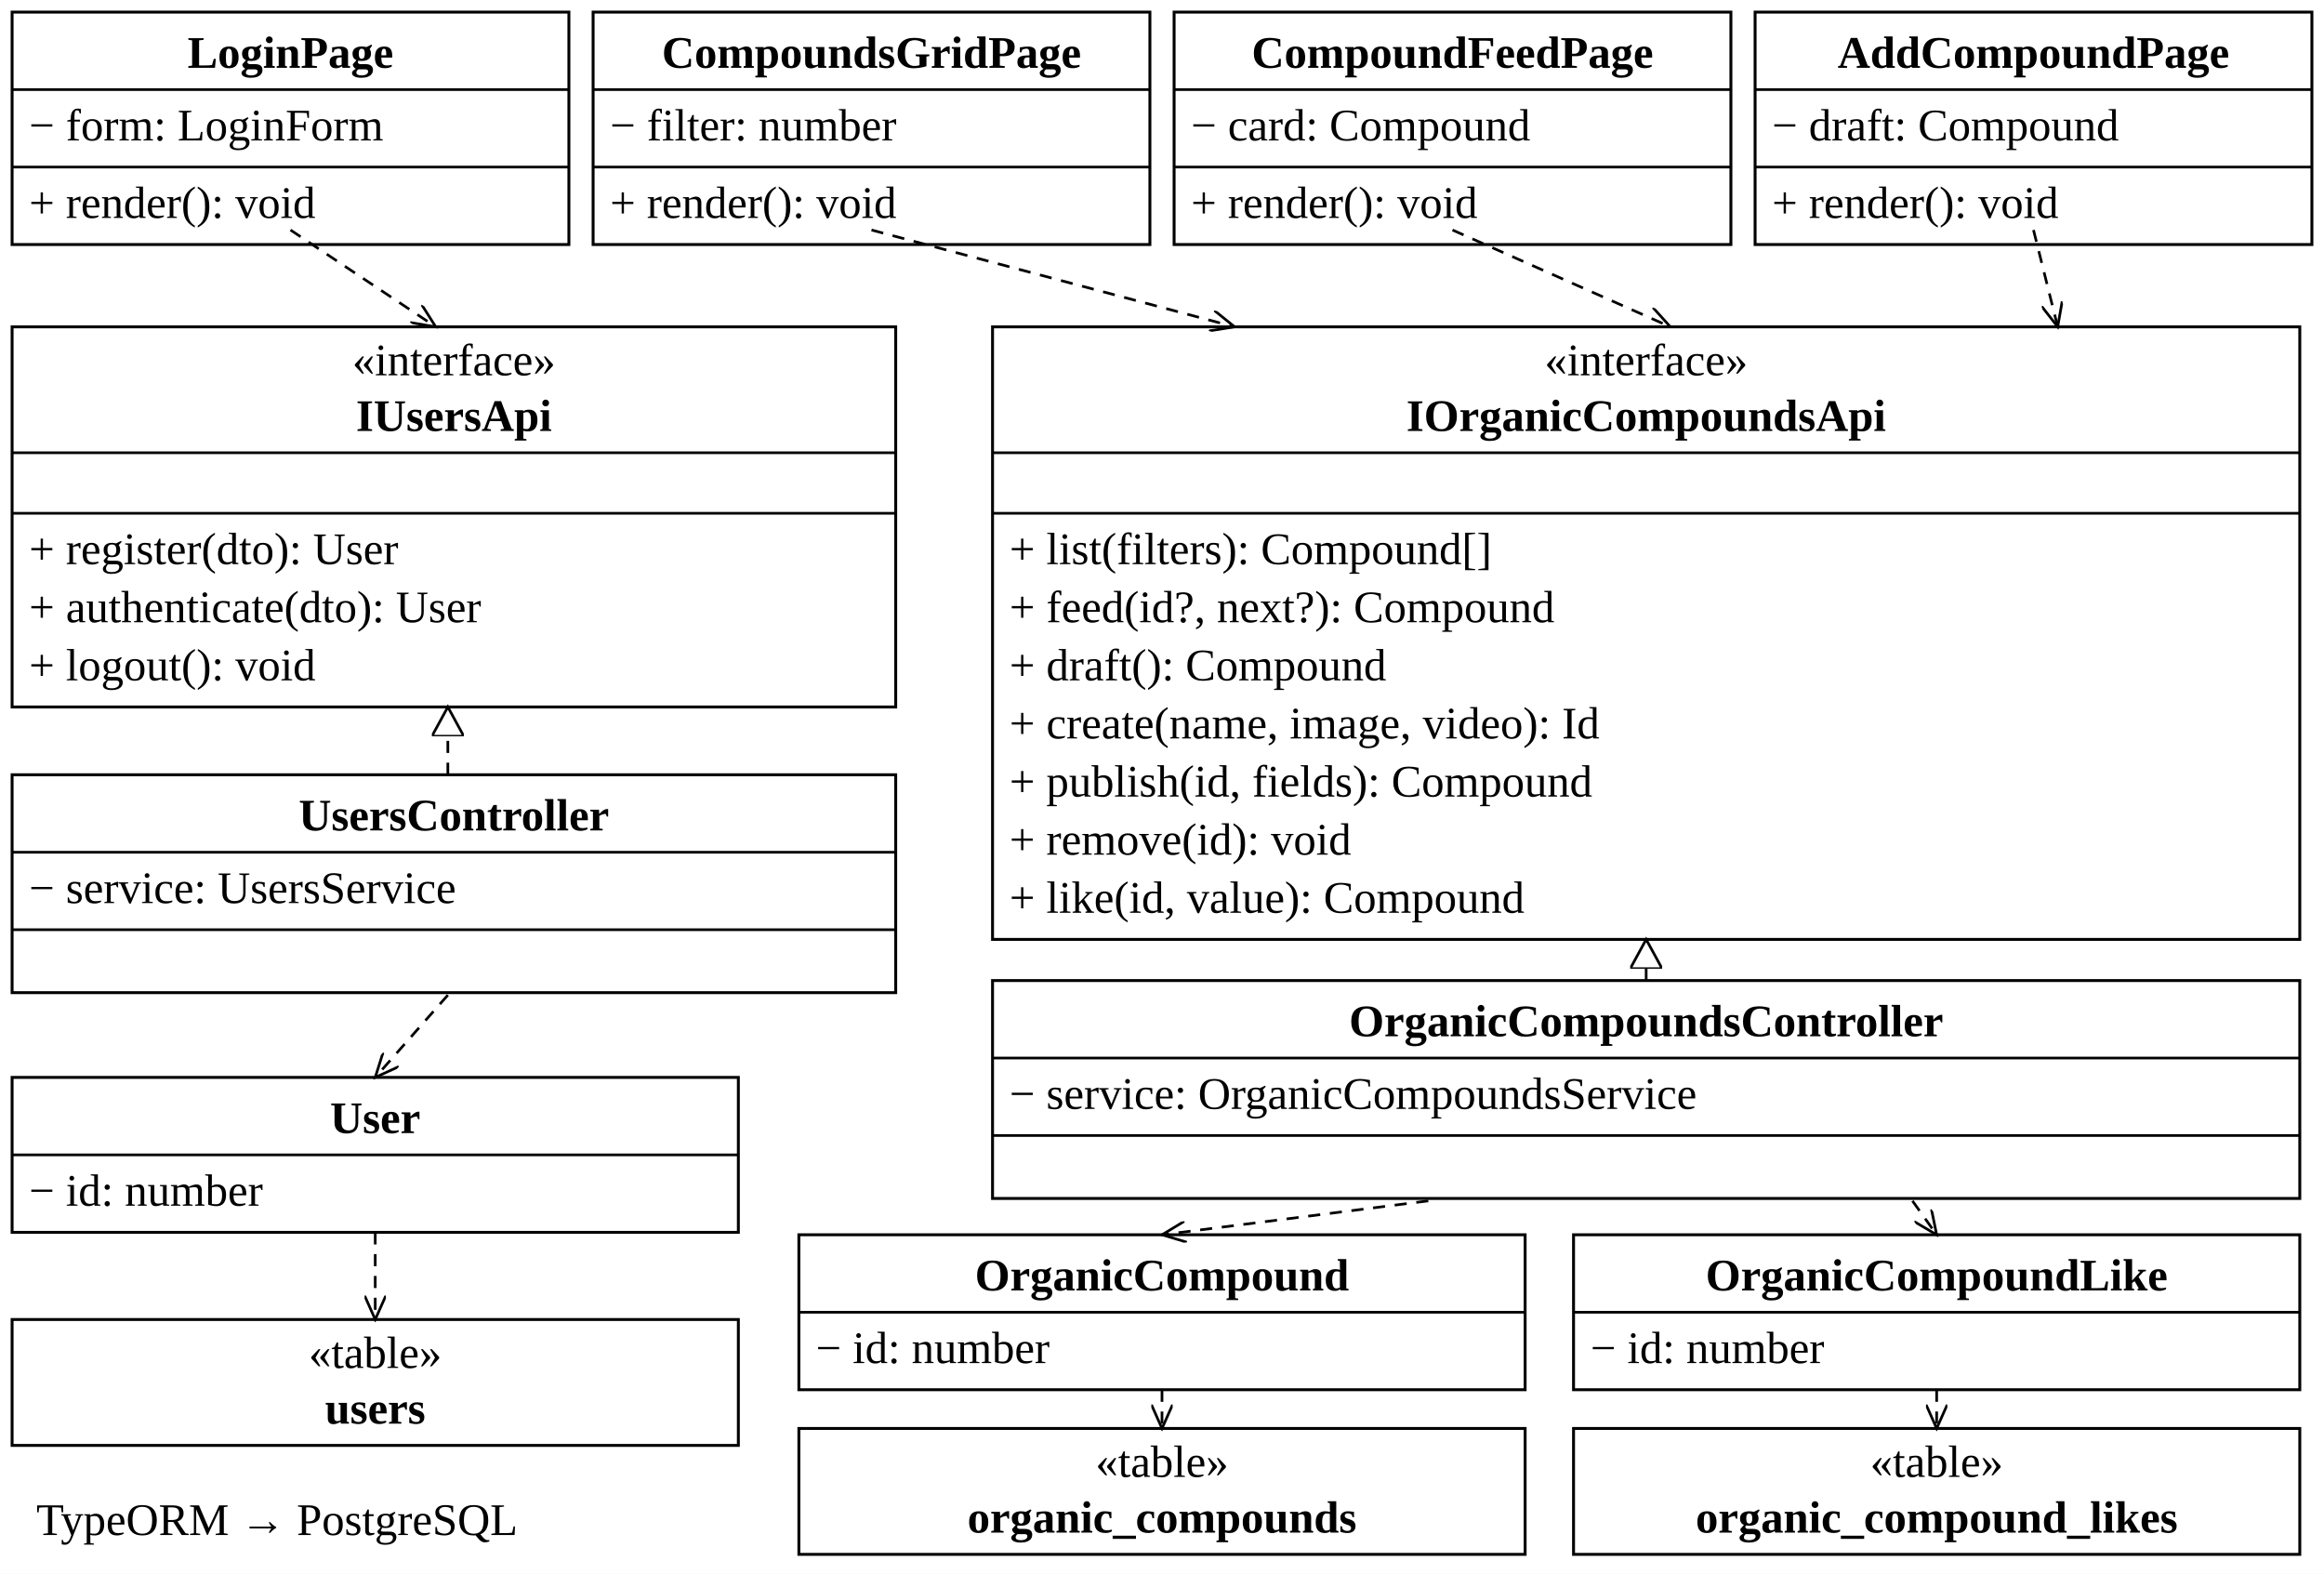
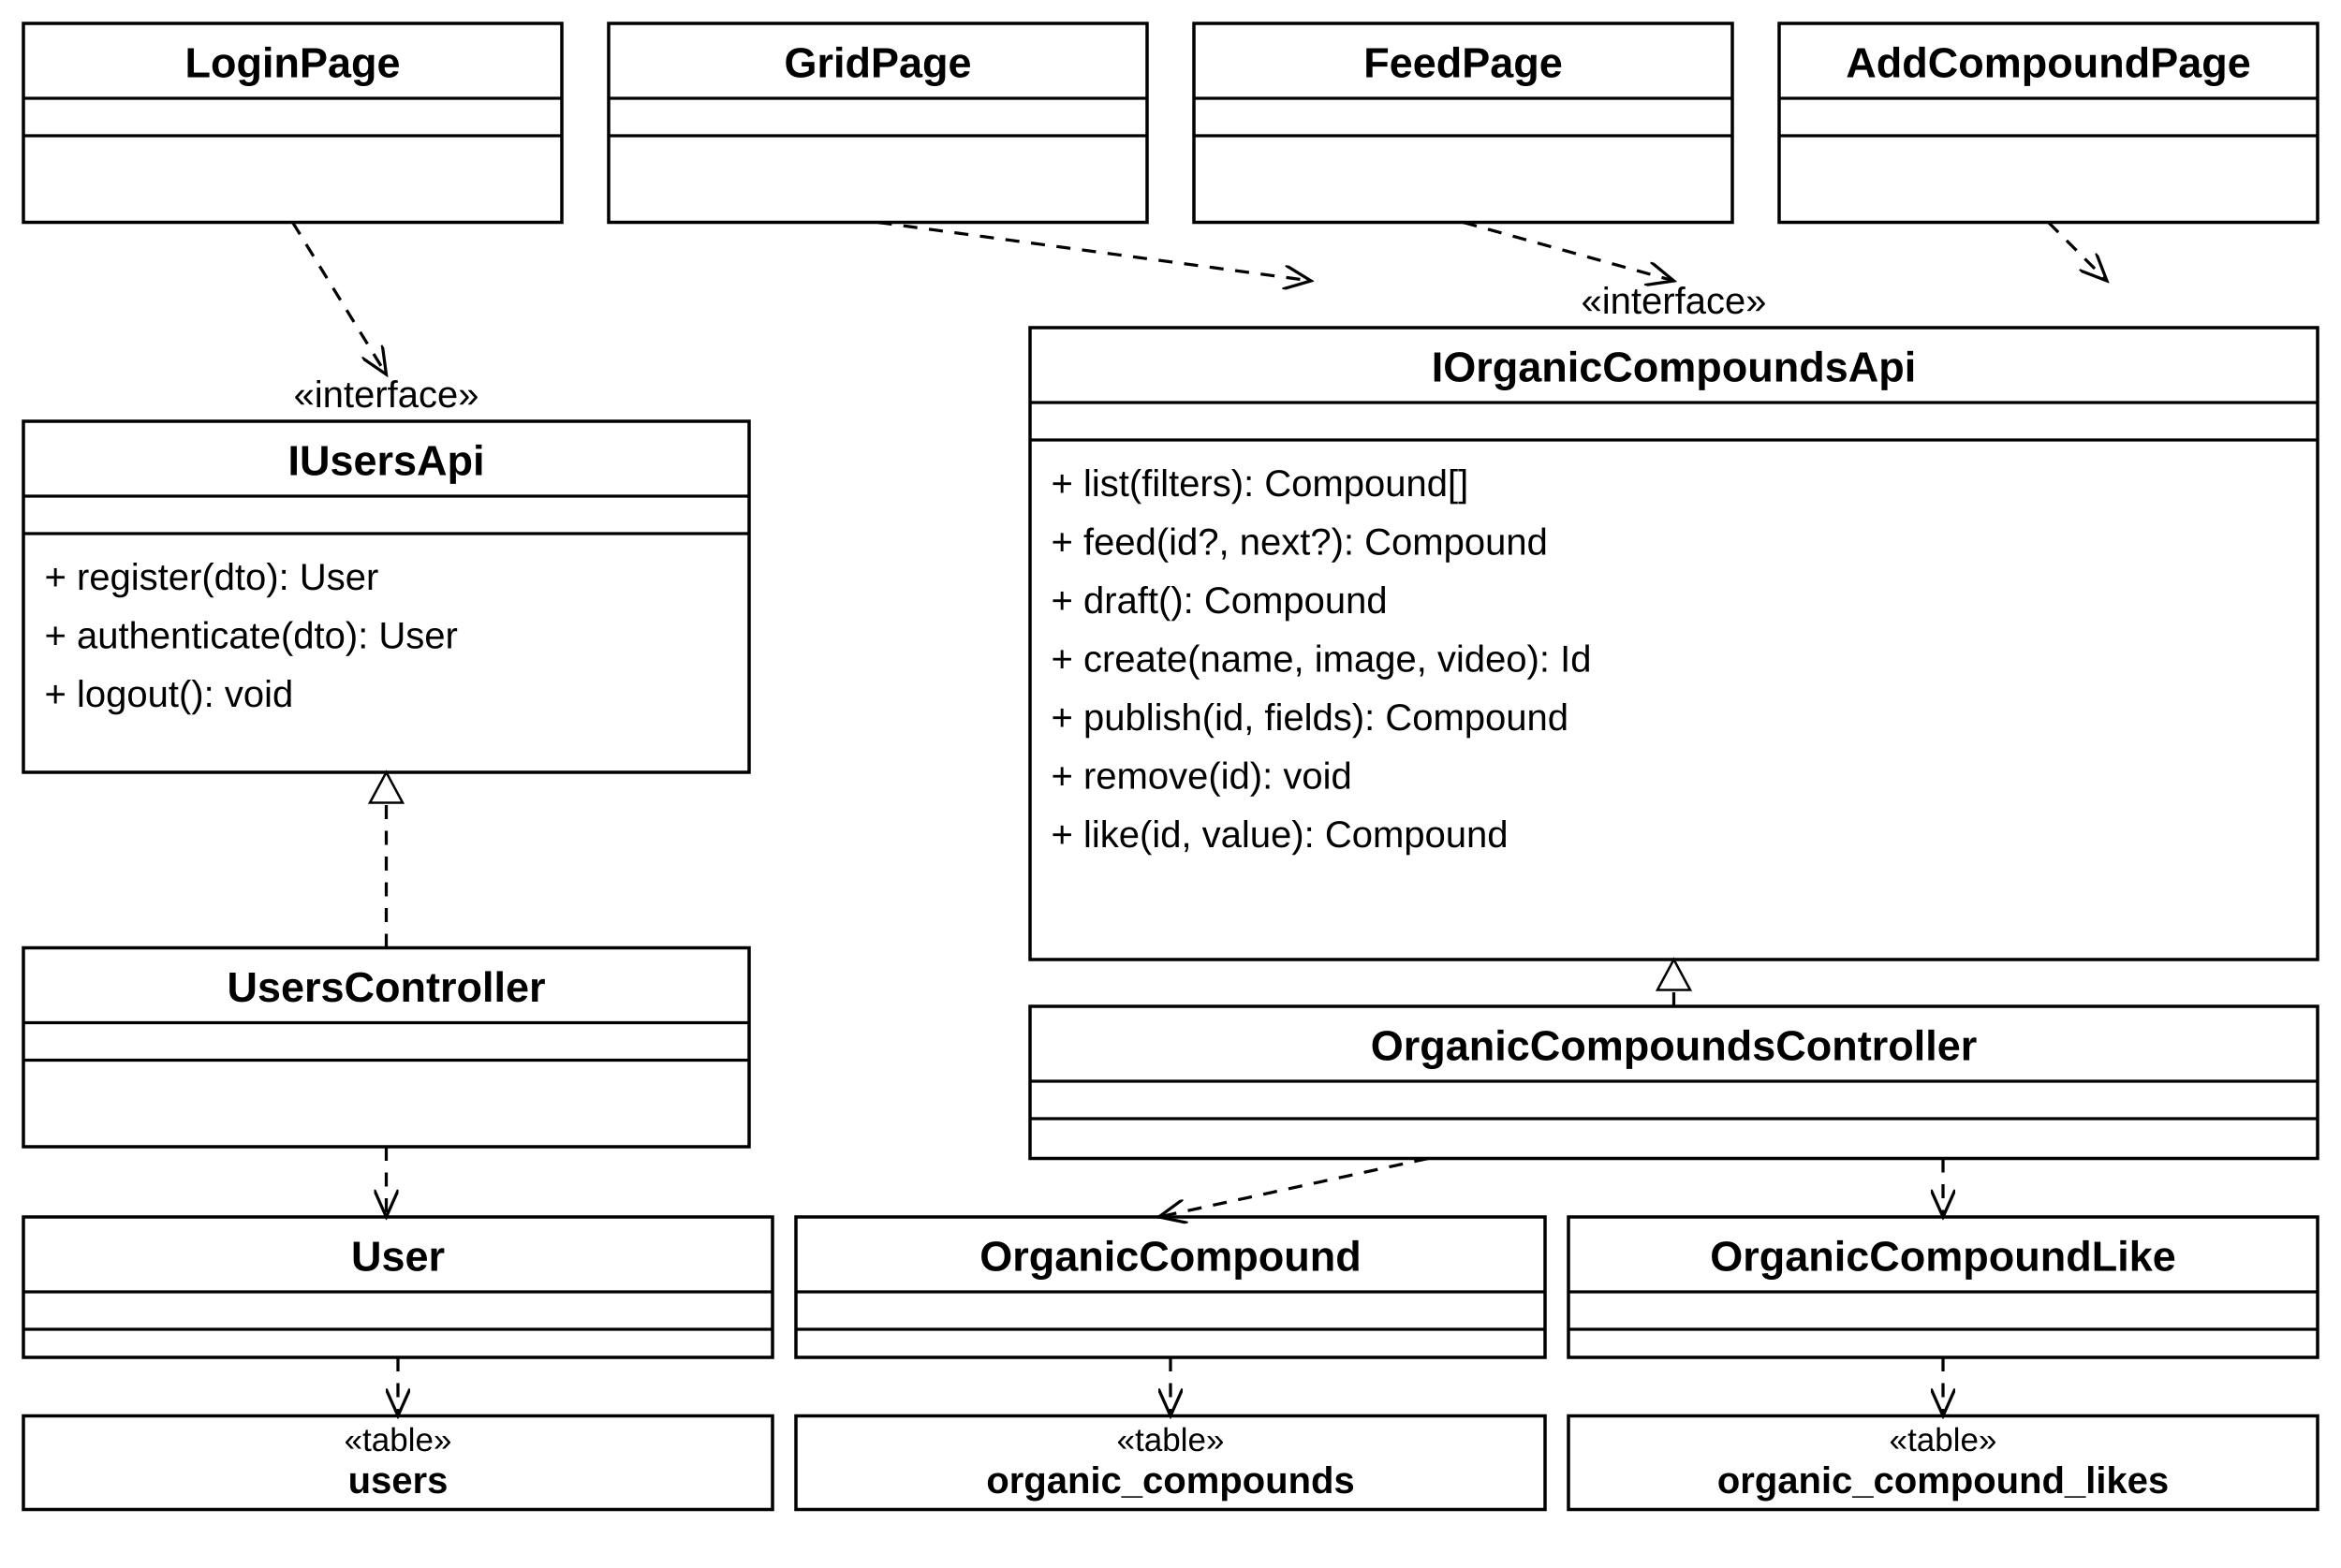
- <svg xmlns="http://www.w3.org/2000/svg" width="960" height="650" viewBox="0 0 960 650">
+ <svg xmlns="http://www.w3.org/2000/svg" width="250mm" height="167.5mm" viewBox="0 0 1000 670">
  <defs>
-     <marker id="open" markerWidth="10" markerHeight="8" refX="9" refY="4" orient="auto">
-       <path d="M0 0 L9 4 L0 8" fill="none" stroke="black" />
-     </marker>
-     <marker id="triangle" markerWidth="12" markerHeight="12" refX="11" refY="6" orient="auto">
-       <path d="M0 0 L11 6 L0 12 Z" fill="white" stroke="black" />
+     <marker id="a" markerWidth="10" markerHeight="8" refX="9" refY="4" orient="auto">
+       <path d="M0,0 L9,4 L0,8" fill="none" stroke="black" />
    </marker>
  </defs>
  <rect width="100%" height="100%" fill="white" />
-   <g font-family="Times New Roman, Liberation Serif, serif">
-     <rect x="5" y="5" width="230" height="96" fill="white" stroke="black" stroke-width="1.2" />
-     <path d="M5,37 L235,37" fill="none" stroke="black" stroke-width="1.1" />
-     <path d="M5,69 L235,69" fill="none" stroke="black" stroke-width="1.1" />
-     <text x="120.0" y="28.0" font-size="18.667" font-weight="700" paint-order="stroke" stroke="white" stroke-width="3" text-anchor="middle">LoginPage</text>
-     <text x="12" y="58.0" font-size="18.667" font-weight="400" paint-order="stroke" stroke="white" stroke-width="3" text-anchor="start">− form: LoginForm</text>
-     <text x="12" y="90.0" font-size="18.667" font-weight="400" paint-order="stroke" stroke="white" stroke-width="3" text-anchor="start">+ render(): void</text>
-     <rect x="245" y="5" width="230" height="96" fill="white" stroke="black" stroke-width="1.2" />
-     <path d="M245,37 L475,37" fill="none" stroke="black" stroke-width="1.1" />
-     <path d="M245,69 L475,69" fill="none" stroke="black" stroke-width="1.1" />
-     <text x="360.0" y="28.0" font-size="18.667" font-weight="700" paint-order="stroke" stroke="white" stroke-width="3" text-anchor="middle">CompoundsGridPage</text>
-     <text x="252" y="58.0" font-size="18.667" font-weight="400" paint-order="stroke" stroke="white" stroke-width="3" text-anchor="start">− filter: number</text>
-     <text x="252" y="90.0" font-size="18.667" font-weight="400" paint-order="stroke" stroke="white" stroke-width="3" text-anchor="start">+ render(): void</text>
-     <rect x="485" y="5" width="230" height="96" fill="white" stroke="black" stroke-width="1.2" />
-     <path d="M485,37 L715,37" fill="none" stroke="black" stroke-width="1.1" />
-     <path d="M485,69 L715,69" fill="none" stroke="black" stroke-width="1.1" />
-     <text x="600.0" y="28.0" font-size="18.667" font-weight="700" paint-order="stroke" stroke="white" stroke-width="3" text-anchor="middle">CompoundFeedPage</text>
-     <text x="492" y="58.0" font-size="18.667" font-weight="400" paint-order="stroke" stroke="white" stroke-width="3" text-anchor="start">− card: Compound</text>
-     <text x="492" y="90.0" font-size="18.667" font-weight="400" paint-order="stroke" stroke="white" stroke-width="3" text-anchor="start">+ render(): void</text>
-     <rect x="725" y="5" width="230" height="96" fill="white" stroke="black" stroke-width="1.2" />
-     <path d="M725,37 L955,37" fill="none" stroke="black" stroke-width="1.1" />
-     <path d="M725,69 L955,69" fill="none" stroke="black" stroke-width="1.1" />
-     <text x="840.0" y="28.0" font-size="18.667" font-weight="700" paint-order="stroke" stroke="white" stroke-width="3" text-anchor="middle">AddCompoundPage</text>
-     <text x="732" y="58.0" font-size="18.667" font-weight="400" paint-order="stroke" stroke="white" stroke-width="3" text-anchor="start">− draft: Compound</text>
-     <text x="732" y="90.0" font-size="18.667" font-weight="400" paint-order="stroke" stroke="white" stroke-width="3" text-anchor="start">+ render(): void</text>
-     <rect x="5" y="135" width="365" height="157" fill="white" stroke="black" stroke-width="1.2" />
-     <path d="M5,187 L370,187" fill="none" stroke="black" stroke-width="1.1" />
-     <path d="M5,212 L370,212" fill="none" stroke="black" stroke-width="1.1" />
-     <text x="187.5" y="155.0" font-size="18.667" font-weight="400" paint-order="stroke" stroke="white" stroke-width="3" text-anchor="middle">«interface»</text>
-     <text x="187.5" y="178.0" font-size="18.667" font-weight="700" paint-order="stroke" stroke="white" stroke-width="3" text-anchor="middle">IUsersApi</text>
-     <text x="12" y="233.0" font-size="18.667" font-weight="400" paint-order="stroke" stroke="white" stroke-width="3" text-anchor="start">+ register(dto): User</text>
-     <text x="12" y="257.0" font-size="18.667" font-weight="400" paint-order="stroke" stroke="white" stroke-width="3" text-anchor="start">+ authenticate(dto): User</text>
-     <text x="12" y="281.0" font-size="18.667" font-weight="400" paint-order="stroke" stroke="white" stroke-width="3" text-anchor="start">+ logout(): void</text>
-     <rect x="410" y="135" width="540" height="253" fill="white" stroke="black" stroke-width="1.2" />
-     <path d="M410,187 L950,187" fill="none" stroke="black" stroke-width="1.1" />
-     <path d="M410,212 L950,212" fill="none" stroke="black" stroke-width="1.1" />
-     <text x="680.0" y="155.0" font-size="18.667" font-weight="400" paint-order="stroke" stroke="white" stroke-width="3" text-anchor="middle">«interface»</text>
-     <text x="680.0" y="178.0" font-size="18.667" font-weight="700" paint-order="stroke" stroke="white" stroke-width="3" text-anchor="middle">IOrganicCompoundsApi</text>
-     <text x="417" y="233.0" font-size="18.667" font-weight="400" paint-order="stroke" stroke="white" stroke-width="3" text-anchor="start">+ list(filters): Compound[]</text>
-     <text x="417" y="257.0" font-size="18.667" font-weight="400" paint-order="stroke" stroke="white" stroke-width="3" text-anchor="start">+ feed(id?, next?): Compound</text>
-     <text x="417" y="281.0" font-size="18.667" font-weight="400" paint-order="stroke" stroke="white" stroke-width="3" text-anchor="start">+ draft(): Compound</text>
-     <text x="417" y="305.0" font-size="18.667" font-weight="400" paint-order="stroke" stroke="white" stroke-width="3" text-anchor="start">+ create(name, image, video): Id</text>
-     <text x="417" y="329.0" font-size="18.667" font-weight="400" paint-order="stroke" stroke="white" stroke-width="3" text-anchor="start">+ publish(id, fields): Compound</text>
-     <text x="417" y="353.0" font-size="18.667" font-weight="400" paint-order="stroke" stroke="white" stroke-width="3" text-anchor="start">+ remove(id): void</text>
-     <text x="417" y="377.0" font-size="18.667" font-weight="400" paint-order="stroke" stroke="white" stroke-width="3" text-anchor="start">+ like(id, value): Compound</text>
-     <rect x="5" y="320" width="365" height="90" fill="white" stroke="black" stroke-width="1.2" />
-     <path d="M5,352 L370,352" fill="none" stroke="black" stroke-width="1.1" />
-     <path d="M5,384 L370,384" fill="none" stroke="black" stroke-width="1.1" />
-     <text x="187.5" y="343.0" font-size="18.667" font-weight="700" paint-order="stroke" stroke="white" stroke-width="3" text-anchor="middle">UsersController</text>
-     <text x="12" y="373.0" font-size="18.667" font-weight="400" paint-order="stroke" stroke="white" stroke-width="3" text-anchor="start">− service: UsersService</text>
-     <rect x="410" y="405" width="540" height="90" fill="white" stroke="black" stroke-width="1.2" />
-     <path d="M410,437 L950,437" fill="none" stroke="black" stroke-width="1.1" />
-     <path d="M410,469 L950,469" fill="none" stroke="black" stroke-width="1.1" />
-     <text x="680.0" y="428.0" font-size="18.667" font-weight="700" paint-order="stroke" stroke="white" stroke-width="3" text-anchor="middle">OrganicCompoundsController</text>
-     <text x="417" y="458.0" font-size="18.667" font-weight="400" paint-order="stroke" stroke="white" stroke-width="3" text-anchor="start">− service: OrganicCompoundsService</text>
-     <path d="M120,95 L180,135" fill="none" stroke="black" stroke-width="1.1" stroke-dasharray="5 4" marker-end="url(#open)" />
-     <path d="M360,95 L510,135" fill="none" stroke="black" stroke-width="1.1" stroke-dasharray="5 4" marker-end="url(#open)" />
-     <path d="M600,95 L690,135" fill="none" stroke="black" stroke-width="1.1" stroke-dasharray="5 4" marker-end="url(#open)" />
-     <path d="M840,95 L850,135" fill="none" stroke="black" stroke-width="1.1" stroke-dasharray="5 4" marker-end="url(#open)" />
-     <path d="M185,320 L185,292" fill="none" stroke="black" stroke-width="1.1" stroke-dasharray="5 4" marker-end="url(#triangle)" />
-     <path d="M680,405 L680,388" fill="none" stroke="black" stroke-width="1.1" stroke-dasharray="5 4" marker-end="url(#triangle)" />
-     <rect x="5" y="445" width="300" height="64" fill="white" stroke="black" stroke-width="1.2" />
-     <path d="M5,477 L305,477" fill="none" stroke="black" stroke-width="1.1" />
-     <text x="155.0" y="468.0" font-size="18.667" font-weight="700" paint-order="stroke" stroke="white" stroke-width="3" text-anchor="middle">User</text>
-     <text x="12" y="498.0" font-size="18.667" font-weight="400" paint-order="stroke" stroke="white" stroke-width="3" text-anchor="start">− id: number</text>
-     <rect x="330" y="510" width="300" height="64" fill="white" stroke="black" stroke-width="1.2" />
-     <path d="M330,542 L630,542" fill="none" stroke="black" stroke-width="1.1" />
-     <text x="480.0" y="533.0" font-size="18.667" font-weight="700" paint-order="stroke" stroke="white" stroke-width="3" text-anchor="middle">OrganicCompound</text>
-     <text x="337" y="563.0" font-size="18.667" font-weight="400" paint-order="stroke" stroke="white" stroke-width="3" text-anchor="start">− id: number</text>
-     <rect x="650" y="510" width="300" height="64" fill="white" stroke="black" stroke-width="1.2" />
-     <path d="M650,542 L950,542" fill="none" stroke="black" stroke-width="1.1" />
-     <text x="800.0" y="533.0" font-size="18.667" font-weight="700" paint-order="stroke" stroke="white" stroke-width="3" text-anchor="middle">OrganicCompoundLike</text>
-     <text x="657" y="563.0" font-size="18.667" font-weight="400" paint-order="stroke" stroke="white" stroke-width="3" text-anchor="start">− id: number</text>
-     <rect x="5" y="545" width="300" height="52" fill="white" stroke="black" stroke-width="1.2" />
-     <text x="155.0" y="565.0" font-size="18.667" font-weight="400" paint-order="stroke" stroke="white" stroke-width="3" text-anchor="middle">«table»</text>
-     <text x="155.0" y="588.0" font-size="18.667" font-weight="700" paint-order="stroke" stroke="white" stroke-width="3" text-anchor="middle">users</text>
-     <rect x="330" y="590" width="300" height="52" fill="white" stroke="black" stroke-width="1.2" />
-     <text x="480.0" y="610.0" font-size="18.667" font-weight="400" paint-order="stroke" stroke="white" stroke-width="3" text-anchor="middle">«table»</text>
-     <text x="480.0" y="633.0" font-size="18.667" font-weight="700" paint-order="stroke" stroke="white" stroke-width="3" text-anchor="middle">organic_compounds</text>
-     <rect x="650" y="590" width="300" height="52" fill="white" stroke="black" stroke-width="1.2" />
-     <text x="800.0" y="610.0" font-size="18.667" font-weight="400" paint-order="stroke" stroke="white" stroke-width="3" text-anchor="middle">«table»</text>
-     <text x="800.0" y="633.0" font-size="18.667" font-weight="700" paint-order="stroke" stroke="white" stroke-width="3" text-anchor="middle">organic_compound_likes</text>
-     <path d="M185,411 L155,445" fill="none" stroke="black" stroke-width="1.1" stroke-dasharray="5 4" marker-end="url(#open)" />
-     <path d="M590,496 L480,510" fill="none" stroke="black" stroke-width="1.1" stroke-dasharray="5 4" marker-end="url(#open)" />
-     <path d="M790,496 L800,510" fill="none" stroke="black" stroke-width="1.1" stroke-dasharray="5 4" marker-end="url(#open)" />
-     <path d="M155,509 L155,545" fill="none" stroke="black" stroke-width="1.1" stroke-dasharray="5 4" marker-end="url(#open)" />
-     <path d="M480,574 L480,590" fill="none" stroke="black" stroke-width="1.1" stroke-dasharray="5 4" marker-end="url(#open)" />
-     <path d="M800,574 L800,590" fill="none" stroke="black" stroke-width="1.1" stroke-dasharray="5 4" marker-end="url(#open)" />
-     <text x="15" y="634.0" font-size="18.667" font-weight="400" paint-order="stroke" stroke="white" stroke-width="3" text-anchor="start">TypeORM → PostgreSQL</text>
-   </g>
+   <rect x="10" y="10" width="230" height="85" fill="white" stroke="black" stroke-width="1.4" />
+   <text x="125.0" y="33" font-family="Arial" font-size="18" font-weight="700" text-anchor="middle" fill="black">LoginPage</text>
+   <line x1="10" y1="42" x2="240" y2="42" stroke="black" stroke-width="1.3" />
+   <line x1="10" y1="58" x2="240" y2="58" stroke="black" stroke-width="1.3" />
+   <rect x="260" y="10" width="230" height="85" fill="white" stroke="black" stroke-width="1.4" />
+   <text x="375.0" y="33" font-family="Arial" font-size="18" font-weight="700" text-anchor="middle" fill="black">GridPage</text>
+   <line x1="260" y1="42" x2="490" y2="42" stroke="black" stroke-width="1.3" />
+   <line x1="260" y1="58" x2="490" y2="58" stroke="black" stroke-width="1.3" />
+   <rect x="510" y="10" width="230" height="85" fill="white" stroke="black" stroke-width="1.4" />
+   <text x="625.0" y="33" font-family="Arial" font-size="18" font-weight="700" text-anchor="middle" fill="black">FeedPage</text>
+   <line x1="510" y1="42" x2="740" y2="42" stroke="black" stroke-width="1.3" />
+   <line x1="510" y1="58" x2="740" y2="58" stroke="black" stroke-width="1.3" />
+   <rect x="760" y="10" width="230" height="85" fill="white" stroke="black" stroke-width="1.4" />
+   <text x="875.0" y="33" font-family="Arial" font-size="18" font-weight="700" text-anchor="middle" fill="black">AddCompoundPage</text>
+   <line x1="760" y1="42" x2="990" y2="42" stroke="black" stroke-width="1.3" />
+   <line x1="760" y1="58" x2="990" y2="58" stroke="black" stroke-width="1.3" />
+   <rect x="10" y="180" width="310" height="150" fill="white" stroke="black" stroke-width="1.4" />
+   <text x="165.0" y="203" font-family="Arial" font-size="18" font-weight="700" text-anchor="middle" fill="black">IUsersApi</text>
+   <line x1="10" y1="212" x2="320" y2="212" stroke="black" stroke-width="1.3" />
+   <line x1="10" y1="228" x2="320" y2="228" stroke="black" stroke-width="1.3" />
+   <text x="19" y="252" font-family="Arial" font-size="16" font-weight="400" text-anchor="start" fill="black">+ register(dto): User</text>
+   <text x="19" y="277" font-family="Arial" font-size="16" font-weight="400" text-anchor="start" fill="black">+ authenticate(dto): User</text>
+   <text x="19" y="302" font-family="Arial" font-size="16" font-weight="400" text-anchor="start" fill="black">+ logout(): void</text>
+   <rect x="440" y="140" width="550" height="270" fill="white" stroke="black" stroke-width="1.4" />
+   <text x="715.0" y="163" font-family="Arial" font-size="18" font-weight="700" text-anchor="middle" fill="black">IOrganicCompoundsApi</text>
+   <line x1="440" y1="172" x2="990" y2="172" stroke="black" stroke-width="1.3" />
+   <line x1="440" y1="188" x2="990" y2="188" stroke="black" stroke-width="1.3" />
+   <text x="449" y="212" font-family="Arial" font-size="16" font-weight="400" text-anchor="start" fill="black">+ list(filters): Compound[]</text>
+   <text x="449" y="237" font-family="Arial" font-size="16" font-weight="400" text-anchor="start" fill="black">+ feed(id?, next?): Compound</text>
+   <text x="449" y="262" font-family="Arial" font-size="16" font-weight="400" text-anchor="start" fill="black">+ draft(): Compound</text>
+   <text x="449" y="287" font-family="Arial" font-size="16" font-weight="400" text-anchor="start" fill="black">+ create(name, image, video): Id</text>
+   <text x="449" y="312" font-family="Arial" font-size="16" font-weight="400" text-anchor="start" fill="black">+ publish(id, fields): Compound</text>
+   <text x="449" y="337" font-family="Arial" font-size="16" font-weight="400" text-anchor="start" fill="black">+ remove(id): void</text>
+   <text x="449" y="362" font-family="Arial" font-size="16" font-weight="400" text-anchor="start" fill="black">+ like(id, value): Compound</text>
+   <text x="165" y="174" font-family="Arial" font-size="16" font-weight="400" text-anchor="middle" fill="black">«interface»</text>
+   <text x="715" y="134" font-family="Arial" font-size="16" font-weight="400" text-anchor="middle" fill="black">«interface»</text>
+   <line x1="125" y1="95" x2="165" y2="160" stroke="black" stroke-width="1.3" stroke-dasharray="6 5" marker-end="url(#a)" />
+   <line x1="375" y1="95" x2="560" y2="120" stroke="black" stroke-width="1.3" stroke-dasharray="6 5" marker-end="url(#a)" />
+   <line x1="625" y1="95" x2="715" y2="120" stroke="black" stroke-width="1.3" stroke-dasharray="6 5" marker-end="url(#a)" />
+   <line x1="875" y1="95" x2="900" y2="120" stroke="black" stroke-width="1.3" stroke-dasharray="6 5" marker-end="url(#a)" />
+   <rect x="10" y="405" width="310" height="85" fill="white" stroke="black" stroke-width="1.4" />
+   <text x="165.0" y="428" font-family="Arial" font-size="18" font-weight="700" text-anchor="middle" fill="black">UsersController</text>
+   <line x1="10" y1="437" x2="320" y2="437" stroke="black" stroke-width="1.3" />
+   <line x1="10" y1="453" x2="320" y2="453" stroke="black" stroke-width="1.3" />
+   <rect x="440" y="430" width="550" height="65" fill="white" stroke="black" stroke-width="1.4" />
+   <text x="715.0" y="453" font-family="Arial" font-size="18" font-weight="700" text-anchor="middle" fill="black">OrganicCompoundsController</text>
+   <line x1="440" y1="462" x2="990" y2="462" stroke="black" stroke-width="1.3" />
+   <line x1="440" y1="478" x2="990" y2="478" stroke="black" stroke-width="1.3" />
+   <line x1="165" y1="405" x2="165" y2="330" stroke="black" stroke-width="1.3" stroke-dasharray="6 5" />
+   <path d="M158,343 L165,330 L172,343 Z" fill="white" stroke="black" />
+   <line x1="715" y1="430" x2="715" y2="410" stroke="black" stroke-width="1.3" stroke-dasharray="6 5" />
+   <path d="M708,423 L715,410 L722,423 Z" fill="white" stroke="black" />
+   <rect x="10" y="520" width="320" height="60" fill="white" stroke="black" stroke-width="1.4" />
+   <text x="170.0" y="543" font-family="Arial" font-size="18" font-weight="700" text-anchor="middle" fill="black">User</text>
+   <line x1="10" y1="552" x2="330" y2="552" stroke="black" stroke-width="1.3" />
+   <line x1="10" y1="568" x2="330" y2="568" stroke="black" stroke-width="1.3" />
+   <rect x="340" y="520" width="320" height="60" fill="white" stroke="black" stroke-width="1.4" />
+   <text x="500.0" y="543" font-family="Arial" font-size="18" font-weight="700" text-anchor="middle" fill="black">OrganicCompound</text>
+   <line x1="340" y1="552" x2="660" y2="552" stroke="black" stroke-width="1.3" />
+   <line x1="340" y1="568" x2="660" y2="568" stroke="black" stroke-width="1.3" />
+   <rect x="670" y="520" width="320" height="60" fill="white" stroke="black" stroke-width="1.4" />
+   <text x="830.0" y="543" font-family="Arial" font-size="18" font-weight="700" text-anchor="middle" fill="black">OrganicCompoundLike</text>
+   <line x1="670" y1="552" x2="990" y2="552" stroke="black" stroke-width="1.3" />
+   <line x1="670" y1="568" x2="990" y2="568" stroke="black" stroke-width="1.3" />
+   <line x1="165" y1="490" x2="165" y2="520" stroke="black" stroke-width="1.3" stroke-dasharray="6 5" marker-end="url(#a)" />
+   <line x1="610" y1="495" x2="495" y2="520" stroke="black" stroke-width="1.3" stroke-dasharray="6 5" marker-end="url(#a)" />
+   <line x1="830" y1="495" x2="830" y2="520" stroke="black" stroke-width="1.3" stroke-dasharray="6 5" marker-end="url(#a)" />
+   <rect x="10" y="605" width="320" height="40" fill="white" stroke="black" stroke-width="1.4" />
+   <text x="170" y="620" font-family="Arial" font-size="14" font-weight="400" text-anchor="middle" fill="black">«table»</text>
+   <text x="170" y="638" font-family="Arial" font-size="16" font-weight="700" text-anchor="middle" fill="black">users</text>
+   <line x1="170" y1="580" x2="170" y2="605" stroke="black" stroke-width="1.3" stroke-dasharray="6 5" marker-end="url(#a)" />
+   <rect x="340" y="605" width="320" height="40" fill="white" stroke="black" stroke-width="1.4" />
+   <text x="500" y="620" font-family="Arial" font-size="14" font-weight="400" text-anchor="middle" fill="black">«table»</text>
+   <text x="500" y="638" font-family="Arial" font-size="16" font-weight="700" text-anchor="middle" fill="black">organic_compounds</text>
+   <line x1="500" y1="580" x2="500" y2="605" stroke="black" stroke-width="1.3" stroke-dasharray="6 5" marker-end="url(#a)" />
+   <rect x="670" y="605" width="320" height="40" fill="white" stroke="black" stroke-width="1.4" />
+   <text x="830" y="620" font-family="Arial" font-size="14" font-weight="400" text-anchor="middle" fill="black">«table»</text>
+   <text x="830" y="638" font-family="Arial" font-size="16" font-weight="700" text-anchor="middle" fill="black">organic_compound_likes</text>
+   <line x1="830" y1="580" x2="830" y2="605" stroke="black" stroke-width="1.3" stroke-dasharray="6 5" marker-end="url(#a)" />
</svg>
